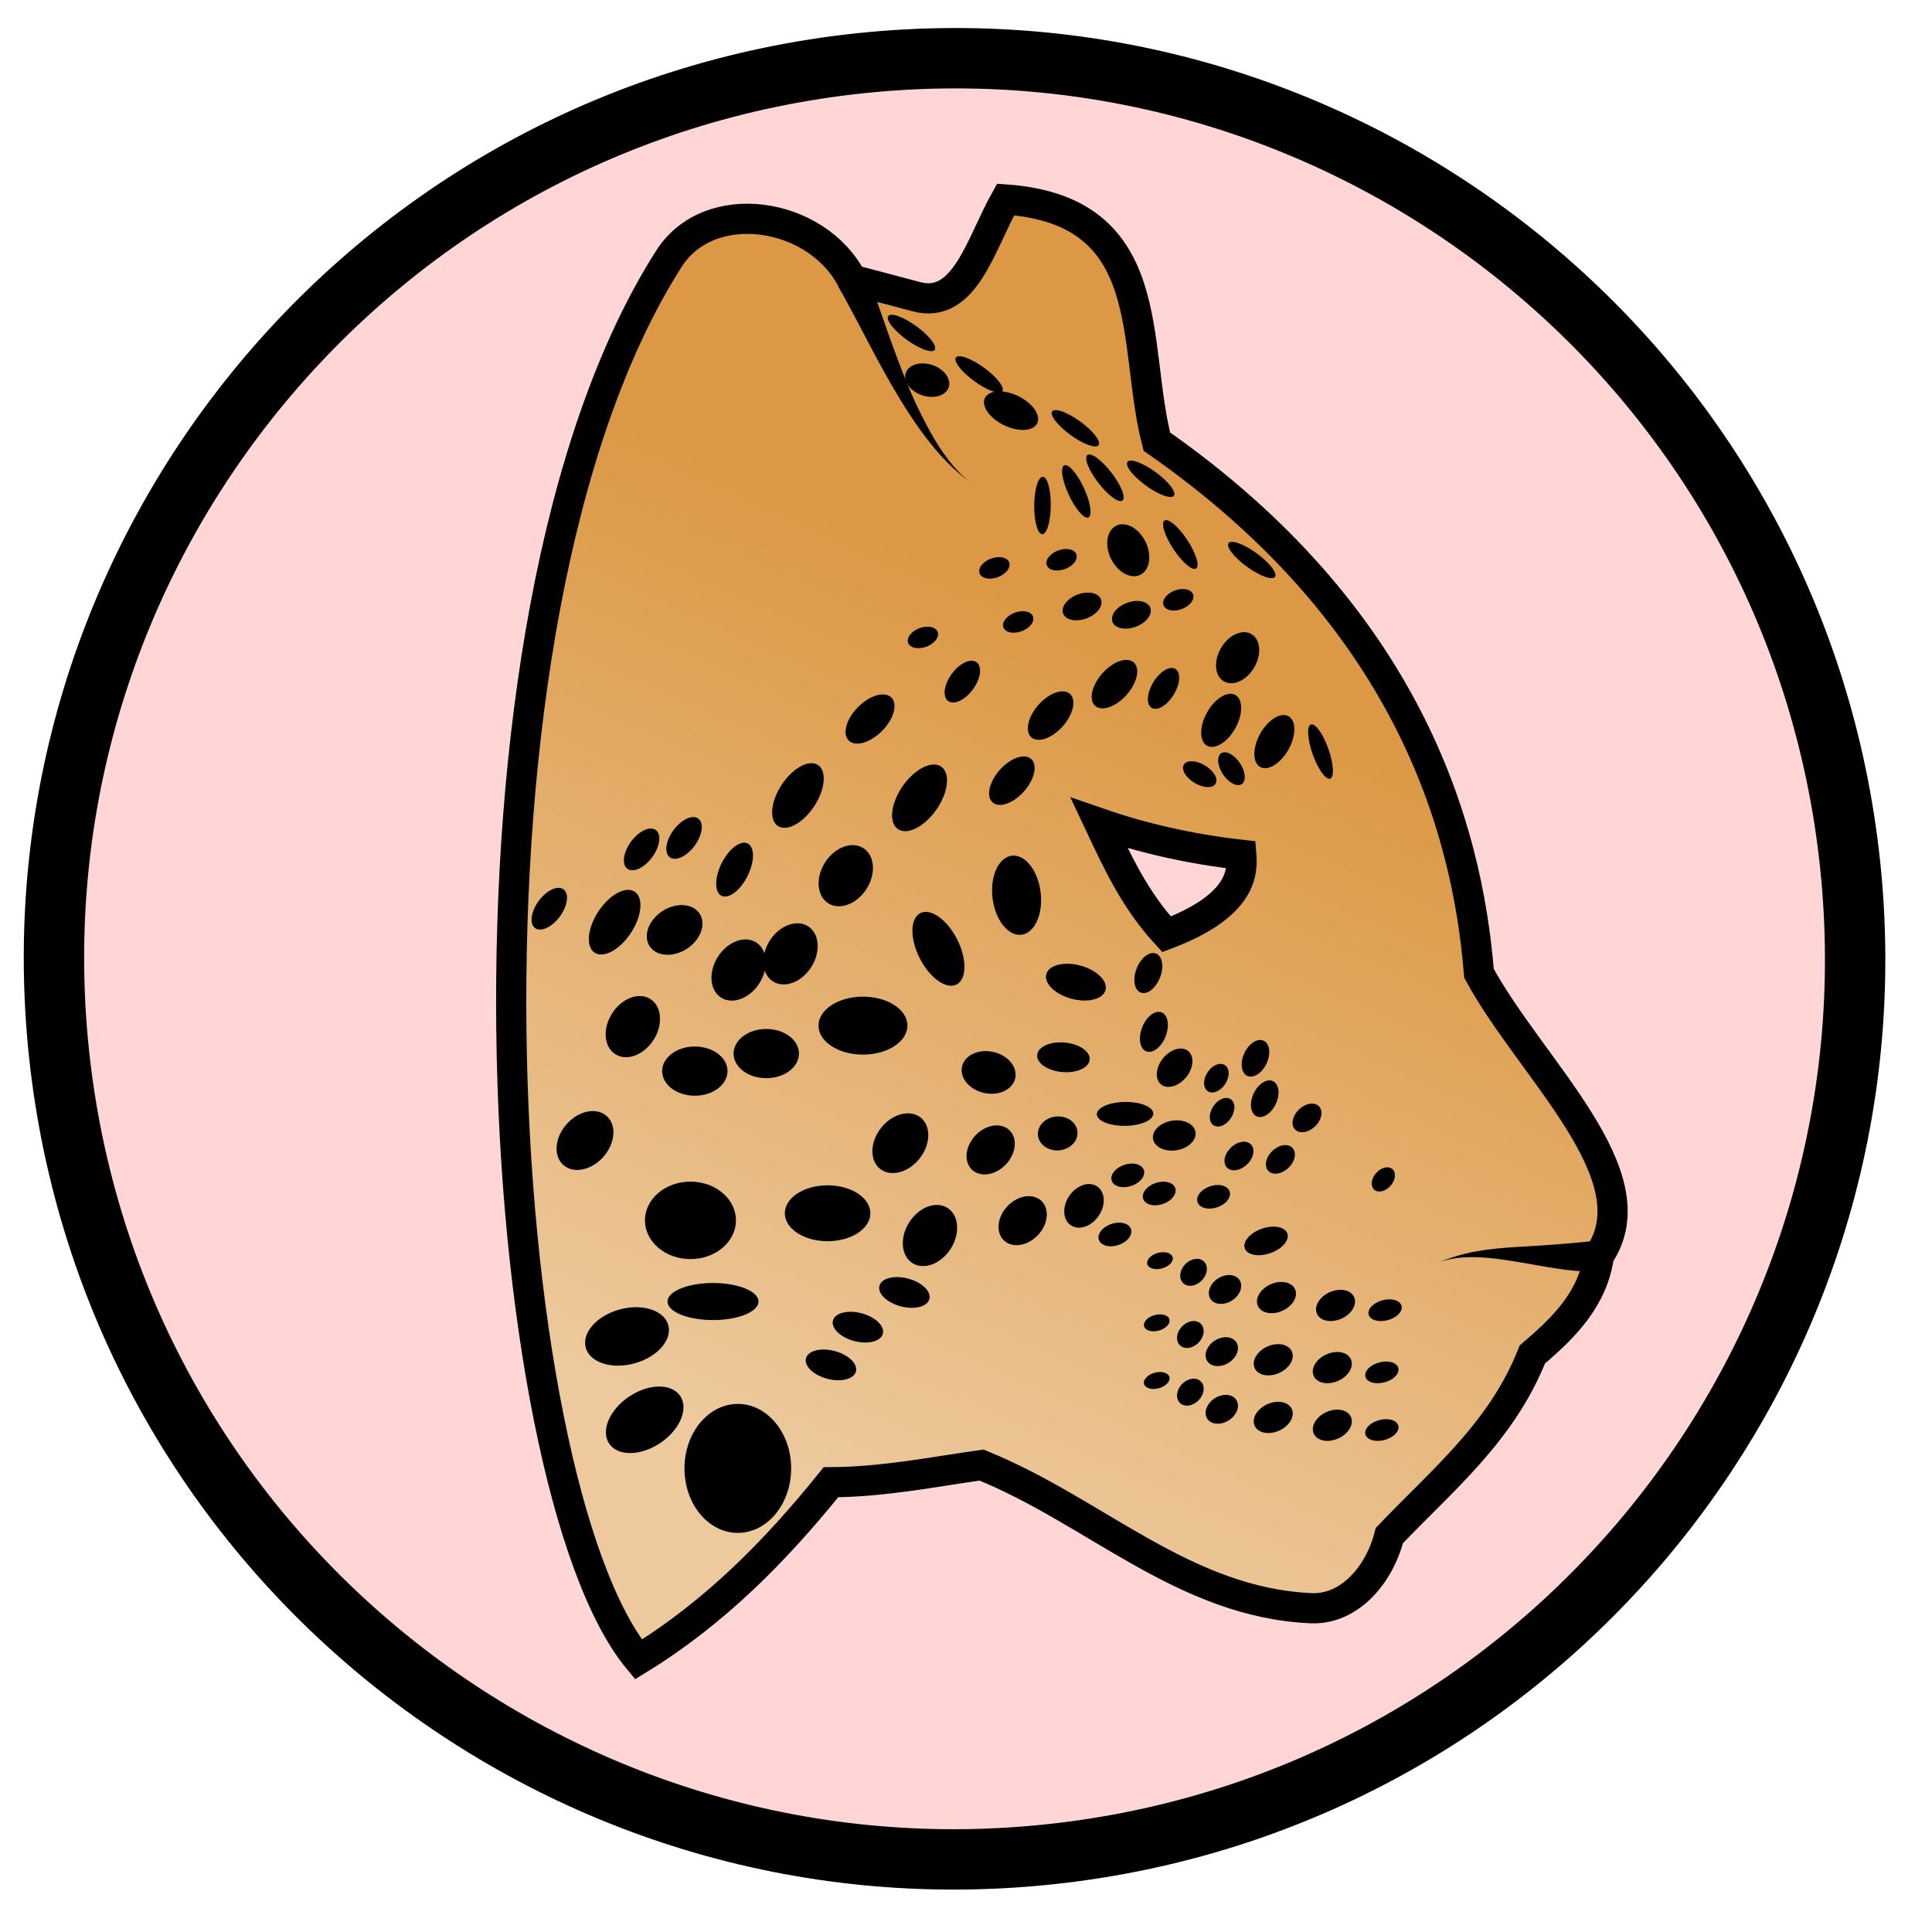
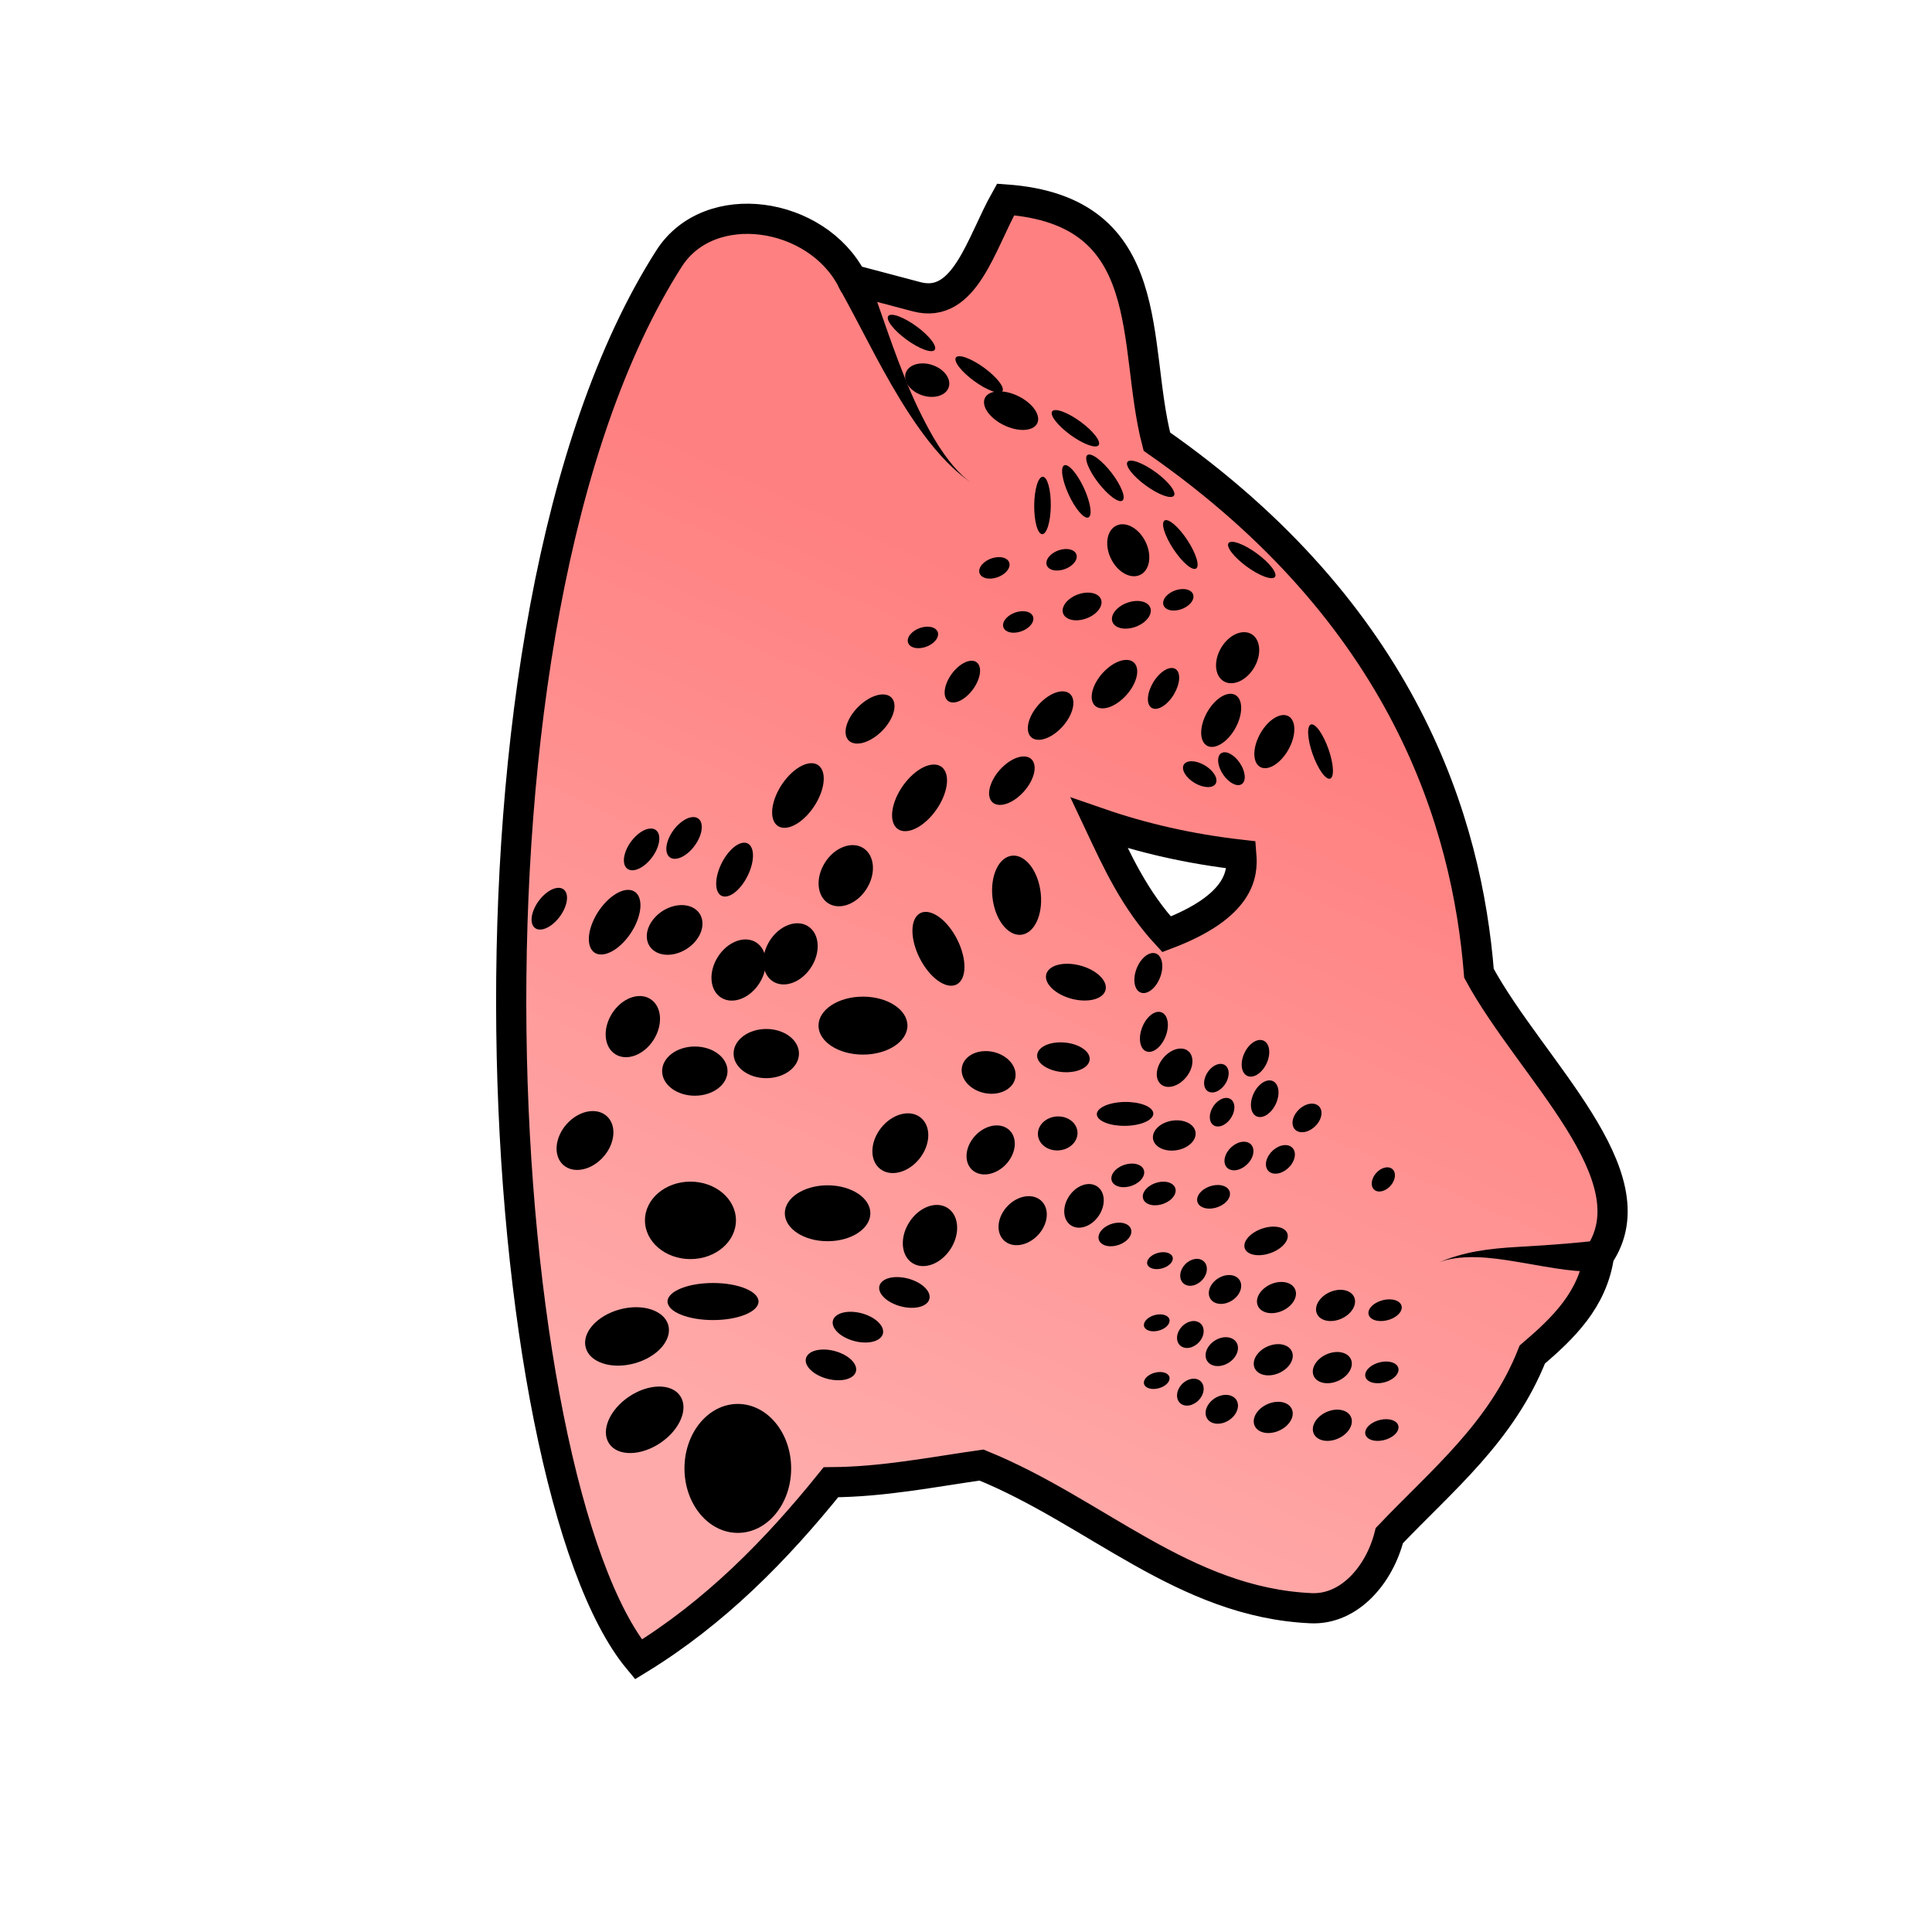
- <svg xmlns="http://www.w3.org/2000/svg" xmlns:xlink="http://www.w3.org/1999/xlink" viewBox="0 0 64 64">
+ <svg xmlns="http://www.w3.org/2000/svg" version="1.1" viewBox="0 0 64 64">
  <defs>
-     <linearGradient id="leopardGrad">
-       <stop offset="0" stop-color="#edc99d" />
-       <stop offset="1" stop-color="#dc9844" />
+     <linearGradient id="linearGradient2152" x1="119.96" x2="132.05" y1="49.605" y2="22.75" gradientTransform="translate(-92.429 -.505)" gradientUnits="userSpaceOnUse">
+       <stop stop-color="#faa" offset="0" />
+       <stop stop-color="#ff8080" offset="1" />
    </linearGradient>
-     <linearGradient id="linearGradient2152" x1="119.955" x2="132.054" y1="49.605" y2="22.75" gradientTransform="translate(-92.429 -.505)" gradientUnits="userSpaceOnUse" xlink:href="#leopardGrad" />
  </defs>
-   <ellipse cx="28.125" cy="34.895" fill="#ffd5d5" fill-rule="evenodd" stroke="#000" stroke-width="2" color="#000" style="isolation:auto;mix-blend-mode:normal;solid-color:#000;solid-opacity:1" overflow="visible" rx="29.831" ry="29.831" transform="rotate(-6.004)" />
-   <path fill="url(#linearGradient2152)" fill-rule="evenodd" stroke="#000" d="M33.311 6.608c-.822 1.462-1.346 3.643-2.943 3.223l-2.147-.568c-1.168-2.258-4.718-2.798-6.06-.696-7.736 12.12-5.85 40.581-1.012 46.404 2.532-1.55 4.556-3.609 6.377-5.87 1.752-.012 3.347-.337 4.988-.569 3.788 1.536 6.696 4.553 10.918 4.742 1.27.057 2.267-1.111 2.592-2.406 1.743-1.832 3.72-3.427 4.736-5.998 1.033-.883 1.997-1.815 2.21-3.283 1.794-2.642-2.255-6.17-3.977-9.344-.394-4.941-2.435-11.872-10.67-17.613-.844-3.225.124-7.659-5.012-8.022zm3.1 20.658c1.427.493 2.984.856 4.709 1.051.05.617-.012 1.698-2.477 2.633-1.059-1.149-1.636-2.419-2.232-3.684z" />
+   <path d="M33.311 6.608c-.822 1.462-1.346 3.643-2.943 3.223l-2.147-.568c-1.168-2.258-4.718-2.798-6.06-.696-7.736 12.12-5.85 40.581-1.012 46.404 2.532-1.55 4.556-3.609 6.377-5.87 1.752-.012 3.347-.337 4.988-.569 3.788 1.536 6.696 4.553 10.918 4.742 1.27.057 2.267-1.111 2.592-2.406 1.743-1.832 3.72-3.427 4.736-5.998 1.033-.883 1.997-1.815 2.21-3.283 1.794-2.642-2.255-6.17-3.977-9.344-.394-4.941-2.435-11.872-10.67-17.613-.844-3.225.124-7.659-5.012-8.022zm3.1 20.658c1.427.493 2.984.856 4.709 1.051.05.617-.012 1.698-2.477 2.633-1.059-1.149-1.636-2.419-2.232-3.684z" fill="url(#linearGradient2152)" fill-rule="evenodd" stroke="#000" />
  <path d="M52.97 41.587l-.07-.495c-.446.064-1.476.15-2.597.212-.499.028-.948.068-1.381.146a5.93 5.93 0 0 0-1.262.37c.292-.116.713-.191 1.276-.173.422.013.861.075 1.34.156 1.253.214 2.037.383 2.764.28l-.07-.496zM28.221 9.262l-.441.236c.114.213.362.658.732 1.366.272.52.633 1.214 1.015 1.877.4.691.807 1.323 1.233 1.867.58.74 1.04 1.12 1.394 1.372-.346-.247-.77-.703-1.23-1.483a14.968 14.968 0 0 1-.947-1.976c-.286-.706-.531-1.41-.729-1.976-.275-.79-.434-1.234-.586-1.518l-.44.235z" />
-   <ellipse cx="22.872" cy="40.426" paint-order="stroke fill markers" rx="1.507" ry="1.283" />
-   <ellipse cx="27.415" cy="40.191" paint-order="stroke fill markers" rx="1.417" ry=".926" />
-   <ellipse cx="23.62" cy="43.115" paint-order="stroke fill markers" rx="1.507" ry=".614" />
-   <ellipse cx="23.017" cy="35.482" paint-order="stroke fill markers" rx="1.083" ry=".815" />
-   <ellipse cx="25.384" cy="34.901" paint-order="stroke fill markers" rx="1.083" ry=".815" />
-   <ellipse cx="28.587" cy="33.975" paint-order="stroke fill markers" rx="1.473" ry=".96" />
-   <ellipse cx="-11.408" cy="46.835" paint-order="stroke fill markers" rx="1.083" ry=".815" transform="rotate(-51.912)" />
-   <ellipse cx="-15.55" cy="39.511" paint-order="stroke fill markers" rx="1.083" ry=".815" transform="rotate(-48.637)" />
-   <ellipse cx="-17.456" cy="35.935" paint-order="stroke fill markers" rx="1.083" ry=".815" transform="rotate(-57.56)" />
-   <ellipse cx="-17.838" cy="37.519" paint-order="stroke fill markers" rx=".952" ry=".789" transform="matrix(.6254 -.7803 .89299 .45008 0 0)" />
-   <ellipse cx="7.128" cy="38.872" paint-order="stroke fill markers" rx="1.16" ry=".729" transform="matrix(.69355 -.72041 .39662 .91798 0 0)" />
-   <ellipse cx="-9.453" cy="39.206" paint-order="stroke fill markers" rx="1.083" ry=".815" transform="rotate(-57.56)" />
-   <ellipse cx="-12.62" cy="39.05" paint-order="stroke fill markers" rx="1.083" ry=".815" transform="rotate(-57.56)" />
-   <ellipse cx="-13.994" cy="37.887" paint-order="stroke fill markers" rx="1.083" ry=".815" transform="rotate(-57.56)" />
-   <ellipse cx="-18.016" cy="47.954" paint-order="stroke fill markers" rx="1.083" ry=".815" transform="rotate(-57.56)" />
-   <ellipse cx="-18.302" cy="51.203" paint-order="stroke fill markers" rx=".896" ry=".704" transform="matrix(.57586 -.81755 .86746 .4975 0 0)" />
-   <ellipse cx="-14.896" cy="51.863" paint-order="stroke fill markers" rx=".777" ry=".589" transform="matrix(.54368 -.8393 .84853 .52915 0 0)" />
-   <ellipse cx="-16.79" cy="48.977" paint-order="stroke fill markers" rx=".896" ry=".704" transform="matrix(.57586 -.81755 .86746 .4975 0 0)" />
-   <ellipse cx="32.189" cy="33.172" paint-order="stroke fill markers" rx=".896" ry=".704" transform="matrix(.9973 .07333 .01952 .9998 0 0)" />
-   <ellipse cx="34.372" cy="33.224" paint-order="stroke fill markers" rx=".872" ry=".493" transform="matrix(.9986 .05273 .02719 .99963 0 0)" />
-   <ellipse cx="16.85" cy="43.765" paint-order="stroke fill markers" rx=".918" ry=".435" transform="matrix(.99452 -.10453 .46868 .88337 0 0)" />
-   <ellipse cx="24.422" cy="44.073" paint-order="stroke fill markers" rx=".655" ry=".565" transform="matrix(.97802 -.2085 .25305 .96745 0 0)" />
-   <ellipse cx="40.85" cy="-26.651" paint-order="stroke fill markers" rx="1.307" ry=".821" transform="matrix(.22144 .97517 -.92417 .38198 0 0)" />
-   <ellipse cx="44.065" cy="-11.653" paint-order="stroke fill markers" rx="1.322" ry=".701" transform="matrix(.49265 .87023 -.80481 .59353 0 0)" />
-   <ellipse cx="14.975" cy="40.459" paint-order="stroke fill markers" rx="1.16" ry=".729" transform="matrix(.69355 -.72041 .39662 .91798 0 0)" />
-   <ellipse cx="14.86" cy="42.941" paint-order="stroke fill markers" rx=".902" ry=".595" transform="matrix(.63573 -.77191 .34669 .93798 0 0)" />
-   <ellipse cx="9.555" cy="37.896" paint-order="stroke fill markers" rx=".772" ry=".476" transform="matrix(.71544 -.69867 .41757 .90864 0 0)" />
-   <ellipse cx="8.03" cy="37.141" paint-order="stroke fill markers" rx=".772" ry=".476" transform="matrix(.71544 -.69867 .41757 .90864 0 0)" />
-   <ellipse cx="4.209" cy="36.365" paint-order="stroke fill markers" rx=".772" ry=".476" transform="matrix(.71544 -.69867 .41757 .90864 0 0)" />
-   <ellipse cx="14.368" cy="37.5" paint-order="stroke fill markers" rx=".993" ry=".578" transform="matrix(.76826 -.64013 .4742 .88041 0 0)" />
-   <ellipse cx="20.745" cy="40.801" paint-order="stroke fill markers" rx=".772" ry=".476" transform="matrix(.71544 -.69867 .41757 .90864 0 0)" />
-   <ellipse cx="18.271" cy="43.13" paint-order="stroke fill markers" rx="1.215" ry=".756" transform="matrix(.70514 -.70907 .40755 .91318 0 0)" />
-   <ellipse cx="18.752" cy="42.933" paint-order="stroke fill markers" rx=".947" ry=".563" transform="matrix(.74976 -.66172 .45326 .89138 0 0)" />
-   <ellipse cx="48.433" cy="18.373" paint-order="stroke fill markers" rx="1.006" ry=".586" transform="matrix(.93676 .34996 -.52956 .84827 0 0)" />
-   <ellipse cx="49.223" cy="30.399" paint-order="stroke fill markers" rx=".847" ry=".491" transform="matrix(.93778 .34724 -.53294 .84615 0 0)" />
-   <ellipse cx="48.517" cy="32.047" paint-order="stroke fill markers" rx=".847" ry=".491" transform="matrix(.93778 .34724 -.53294 .84615 0 0)" />
-   <ellipse cx="48.426" cy="33.562" paint-order="stroke fill markers" rx=".847" ry=".491" transform="matrix(.93778 .34724 -.53294 .84615 0 0)" />
-   <ellipse cx="20.943" cy="42.14" paint-order="stroke fill markers" rx=".947" ry=".563" transform="matrix(.74976 -.66172 .45326 .89138 0 0)" />
-   <ellipse cx="23.378" cy="42.779" paint-order="stroke fill markers" rx=".947" ry=".563" transform="matrix(.74976 -.66172 .45326 .89138 0 0)" />
-   <ellipse cx="29.622" cy="48.246" paint-order="stroke fill markers" rx=".719" ry=".458" transform="matrix(.6781 -.73497 .38256 .92393 0 0)" />
-   <ellipse cx="16.62" cy="48.279" paint-order="stroke fill markers" rx=".947" ry=".563" transform="matrix(.58913 -.80804 .6351 .77243 0 0)" />
-   <ellipse cx="36.524" cy="-24.479" paint-order="stroke fill markers" rx=".608" ry=".348" transform="matrix(.47247 .88135 -.9615 .27478 0 0)" />
-   <ellipse cx="46.549" cy="-3.083" paint-order="stroke fill markers" rx=".608" ry=".348" transform="matrix(.804 .59462 -.75163 .65959 0 0)" />
-   <ellipse cx="3.121" cy="-46.493" paint-order="stroke fill markers" rx=".905" ry=".639" transform="matrix(-.45803 .88894 -.91256 -.40894 0 0)" />
-   <ellipse cx="-35.399" cy="23.832" paint-order="stroke fill markers" rx=".905" ry=".639" transform="matrix(-.48623 -.87383 .84605 -.5331 0 0)" />
-   <ellipse cx="10.956" cy="-46.196" paint-order="stroke fill markers" rx=".574" ry=".544" transform="matrix(-.64998 .75995 -.96544 -.26063 0 0)" />
-   <ellipse cx="11.132" cy="-44.623" paint-order="stroke fill markers" rx=".574" ry=".544" transform="matrix(-.64998 .75995 -.96544 -.26063 0 0)" />
-   <ellipse cx="12.352" cy="-43.261" paint-order="stroke fill markers" rx=".447" ry=".424" transform="matrix(-.65152 .75863 -.9657 -.25964 0 0)" />
-   <ellipse cx="9.733" cy="-42.981" paint-order="stroke fill markers" rx=".447" ry=".424" transform="matrix(-.65152 .75863 -.9657 -.25964 0 0)" />
-   <ellipse cx="10.661" cy="-41.303" paint-order="stroke fill markers" rx=".447" ry=".424" transform="matrix(-.65152 .75863 -.9657 -.25964 0 0)" />
-   <ellipse cx="13.81" cy="-40.976" paint-order="stroke fill markers" rx=".447" ry=".424" transform="matrix(-.65152 .75863 -.9657 -.25964 0 0)" />
-   <ellipse cx="10.039" cy="-47.192" paint-order="stroke fill markers" rx=".447" ry=".424" transform="matrix(-.65152 .75863 -.9657 -.25964 0 0)" />
-   <ellipse cx="4.285" cy="52.819" paint-order="stroke fill markers" rx=".682" ry=".536" transform="matrix(.8969 -.44222 .6637 .748 0 0)" />
-   <ellipse cx="31.705" cy="-51.166" paint-order="stroke fill markers" rx=".682" ry=".536" transform="matrix(-.37548 .92683 -.99314 -.11696 0 0)" />
-   <ellipse cx="28.109" cy="-46.964" paint-order="stroke fill markers" rx=".69" ry=".422" transform="matrix(-.2907 .95682 -.9879 -.15514 0 0)" />
-   <ellipse cx="26.195" cy="-46.214" paint-order="stroke fill markers" rx=".69" ry=".422" transform="matrix(-.2907 .95682 -.9879 -.15514 0 0)" />
-   <ellipse cx="31.163" cy="-51.631" paint-order="stroke fill markers" rx=".503" ry=".37" transform="matrix(-.35048 .93657 -.99197 -.12647 0 0)" />
-   <ellipse cx="32.287" cy="-52.219" paint-order="stroke fill markers" rx=".503" ry=".37" transform="matrix(-.35048 .93657 -.99197 -.12647 0 0)" />
-   <ellipse cx="30.431" cy="-51.914" paint-order="stroke fill markers" rx=".636" ry=".416" transform="matrix(-.31142 .95027 -.98957 -.14406 0 0)" />
-   <ellipse cx="29.131" cy="-51.195" paint-order="stroke fill markers" rx=".636" ry=".416" transform="matrix(-.31142 .95027 -.98957 -.14406 0 0)" />
-   <ellipse cx="-24.05" cy="59.753" paint-order="stroke fill markers" rx=".498" ry=".449" transform="matrix(.70522 -.709 .9265 .37629 0 0)" />
-   <ellipse cx="-23.426" cy="61.221" paint-order="stroke fill markers" rx=".498" ry=".449" transform="matrix(.70522 -.709 .9265 .37629 0 0)" />
-   <ellipse cx="-23.872" cy="58.494" paint-order="stroke fill markers" rx=".498" ry=".449" transform="matrix(.70522 -.709 .9265 .37629 0 0)" />
-   <ellipse cx="-26.012" cy="59.663" paint-order="stroke fill markers" rx=".498" ry=".449" transform="matrix(.70522 -.709 .9265 .37629 0 0)" />
-   <ellipse cx="-28.841" cy="63.631" paint-order="stroke fill markers" rx=".374" ry=".347" transform="matrix(.73518 -.67787 .9371 .34905 0 0)" />
-   <ellipse cx="-17.066" cy="56.882" paint-order="stroke fill markers" rx=".493" ry=".388" transform="matrix(.5774 -.81646 .86832 .496 0 0)" />
-   <ellipse cx="-20.345" cy="59.689" paint-order="stroke fill markers" rx=".553" ry=".459" transform="matrix(.62575 -.78003 .89315 .44976 0 0)" />
-   <ellipse cx="-22.804" cy="63.08" paint-order="stroke fill markers" rx=".626" ry=".542" transform="matrix(.66639 -.7456 .91124 .41187 0 0)" />
-   <ellipse cx="-22.208" cy="64.792" paint-order="stroke fill markers" rx=".626" ry=".542" transform="matrix(.66639 -.7456 .91124 .41187 0 0)" />
-   <ellipse cx="-28.045" cy="70.983" paint-order="stroke fill markers" rx=".482" ry=".449" transform="matrix(.73923 -.67345 .93846 .34537 0 0)" />
-   <ellipse cx="-31.047" cy="65.248" paint-order="stroke fill markers" rx=".374" ry=".347" transform="matrix(.73518 -.67787 .9371 .34905 0 0)" />
-   <ellipse cx="-18.916" cy="57.99" paint-order="stroke fill markers" rx=".493" ry=".388" transform="matrix(.5774 -.81646 .86832 .496 0 0)" />
-   <ellipse cx="-22.275" cy="60.921" paint-order="stroke fill markers" rx=".553" ry=".459" transform="matrix(.62575 -.78003 .89315 .44976 0 0)" />
-   <ellipse cx="-24.818" cy="64.436" paint-order="stroke fill markers" rx=".626" ry=".542" transform="matrix(.66639 -.7456 .91124 .41187 0 0)" />
-   <ellipse cx="-24.222" cy="66.147" paint-order="stroke fill markers" rx=".626" ry=".542" transform="matrix(.66639 -.7456 .91124 .41187 0 0)" />
-   <ellipse cx="-30.265" cy="72.618" paint-order="stroke fill markers" rx=".482" ry=".449" transform="matrix(.73923 -.67345 .93846 .34537 0 0)" />
-   <ellipse cx="-33.054" cy="66.822" paint-order="stroke fill markers" rx=".374" ry=".347" transform="matrix(.73518 -.67787 .9371 .34905 0 0)" />
-   <ellipse cx="-20.582" cy="59.098" paint-order="stroke fill markers" rx=".493" ry=".388" transform="matrix(.5774 -.81646 .86832 .496 0 0)" />
-   <ellipse cx="-24.019" cy="62.143" paint-order="stroke fill markers" rx=".553" ry=".459" transform="matrix(.62575 -.78003 .89315 .44976 0 0)" />
-   <ellipse cx="-26.643" cy="65.77" paint-order="stroke fill markers" rx=".626" ry=".542" transform="matrix(.66639 -.7456 .91124 .41187 0 0)" />
-   <ellipse cx="-26.046" cy="67.482" paint-order="stroke fill markers" rx=".626" ry=".542" transform="matrix(.66639 -.7456 .91124 .41187 0 0)" />
-   <ellipse cx="-32.285" cy="74.209" paint-order="stroke fill markers" rx=".482" ry=".449" transform="matrix(.73923 -.67345 .93846 .34537 0 0)" />
-   <ellipse cx="17.563" cy="50.177" paint-order="stroke fill markers" rx=".947" ry=".563" transform="matrix(.58913 -.80804 .6351 .77243 0 0)" />
-   <ellipse cx="33.798" cy="-6.911" paint-order="stroke fill markers" rx=".947" ry=".563" transform="matrix(.84084 .54128 -.7343 .67882 0 0)" />
-   <ellipse cx="33.214" cy=".318" paint-order="stroke fill markers" rx=".749" ry=".531" transform="matrix(.92884 .37048 -.42588 .90478 0 0)" />
-   <ellipse cx="-56.481" cy="32.464" paint-order="stroke fill markers" rx=".889" ry=".436" transform="matrix(-.52256 -.8526 .18914 -.98195 0 0)" />
-   <ellipse cx="-53.491" cy="22.499" paint-order="stroke fill markers" rx=".889" ry=".436" transform="matrix(-.6978 -.7163 -.03217 -.99948 0 0)" />
-   <ellipse cx="-55.963" cy="48.294" paint-order="stroke fill markers" rx=".889" ry=".436" transform="matrix(-.1058 -.99439 .59248 -.80559 0 0)" />
-   <ellipse cx="-43.634" cy="7.633" paint-order="stroke fill markers" rx=".889" ry=".436" transform="matrix(-.87096 -.49135 -.31173 -.95017 0 0)" />
-   <ellipse cx="-37.443" cy="7.754" paint-order="stroke fill markers" rx=".889" ry=".436" transform="matrix(-.87096 -.49135 -.31173 -.95017 0 0)" />
-   <ellipse cx="-39.966" cy="7.614" paint-order="stroke fill markers" rx=".889" ry=".436" transform="matrix(-.87096 -.49135 -.31173 -.95017 0 0)" />
-   <ellipse cx="-46.374" cy="7.288" paint-order="stroke fill markers" rx=".889" ry=".436" transform="matrix(-.87096 -.49135 -.31173 -.95017 0 0)" />
-   <ellipse cx="-49.848" cy="6.254" paint-order="stroke fill markers" rx=".889" ry=".436" transform="matrix(-.87096 -.49135 -.31173 -.95017 0 0)" />
-   <ellipse cx="-59.051" cy="27.222" paint-order="stroke fill markers" rx=".889" ry=".436" transform="matrix(-.64278 -.76605 .042 -.99912 0 0)" />
-   <ellipse cx="-72.599" cy="41.93" paint-order="stroke fill markers" rx=".889" ry=".436" transform="matrix(-.4411 -.89746 .27954 -.96013 0 0)" />
-   <ellipse cx="35.275" cy="-56.977" paint-order="stroke fill markers" rx=".515" ry=".435" transform="matrix(-.40345 .915 -.9942 -.10758 0 0)" />
-   <ellipse cx="33.743" cy="-57.242" paint-order="stroke fill markers" rx=".515" ry=".435" transform="matrix(-.40345 .915 -.9942 -.10758 0 0)" />
-   <ellipse cx="35.313" cy="-55.612" paint-order="stroke fill markers" rx=".515" ry=".435" transform="matrix(-.40345 .915 -.9942 -.10758 0 0)" />
-   <ellipse cx="34.998" cy="-59.699" paint-order="stroke fill markers" rx=".432" ry=".349" transform="matrix(-.38541 .92275 -.99354 -.11349 0 0)" />
-   <ellipse cx="43.583" cy="-66.159" paint-order="stroke fill markers" rx=".565" ry=".65" transform="matrix(-.55176 .834 -.99741 -.07193 0 0)" />
-   <ellipse cx="24.441" cy="48.643" paint-order="stroke fill markers" rx="1.767" ry="2.136" />
-   <ellipse cx="-8.439" cy="50.96" paint-order="stroke fill markers" rx="1.417" ry=".926" transform="rotate(-33.824)" />
-   <ellipse cx="8.42" cy="48.171" paint-order="stroke fill markers" rx="1.417" ry=".926" transform="rotate(-15.22)" />
+   <ellipse cx="22.872" cy="40.426" rx="1.507" ry="1.283" paint-order="stroke fill markers" />
+   <ellipse cx="27.415" cy="40.191" rx="1.417" ry=".926" paint-order="stroke fill markers" />
+   <ellipse cx="23.62" cy="43.115" rx="1.507" ry=".614" paint-order="stroke fill markers" />
+   <ellipse cx="23.017" cy="35.482" rx="1.083" ry=".815" paint-order="stroke fill markers" />
+   <ellipse cx="25.384" cy="34.901" rx="1.083" ry=".815" paint-order="stroke fill markers" />
+   <ellipse cx="28.587" cy="33.975" rx="1.473" ry=".96" paint-order="stroke fill markers" />
+   <ellipse transform="rotate(-51.912)" cx="-11.408" cy="46.835" rx="1.083" ry=".815" paint-order="stroke fill markers" />
+   <ellipse transform="rotate(-48.637)" cx="-15.55" cy="39.511" rx="1.083" ry=".815" paint-order="stroke fill markers" />
+   <ellipse transform="rotate(-57.56)" cx="-17.456" cy="35.935" rx="1.083" ry=".815" paint-order="stroke fill markers" />
+   <ellipse transform="matrix(.6254 -.7803 .89299 .45008 0 0)" cx="-17.838" cy="37.519" rx=".952" ry=".789" paint-order="stroke fill markers" />
+   <ellipse transform="matrix(.69355 -.72041 .39662 .91798 0 0)" cx="7.128" cy="38.872" rx="1.16" ry=".729" paint-order="stroke fill markers" />
+   <ellipse transform="rotate(-57.56)" cx="-9.453" cy="39.206" rx="1.083" ry=".815" paint-order="stroke fill markers" />
+   <ellipse transform="rotate(-57.56)" cx="-12.62" cy="39.05" rx="1.083" ry=".815" paint-order="stroke fill markers" />
+   <ellipse transform="rotate(-57.56)" cx="-13.994" cy="37.887" rx="1.083" ry=".815" paint-order="stroke fill markers" />
+   <ellipse transform="rotate(-57.56)" cx="-18.016" cy="47.954" rx="1.083" ry=".815" paint-order="stroke fill markers" />
+   <ellipse transform="matrix(.57586 -.81755 .86746 .4975 0 0)" cx="-18.302" cy="51.203" rx=".896" ry=".704" paint-order="stroke fill markers" />
+   <ellipse transform="matrix(.54368 -.8393 .84853 .52915 0 0)" cx="-14.896" cy="51.863" rx=".777" ry=".589" paint-order="stroke fill markers" />
+   <ellipse transform="matrix(.57586 -.81755 .86746 .4975 0 0)" cx="-16.79" cy="48.977" rx=".896" ry=".704" paint-order="stroke fill markers" />
+   <ellipse transform="matrix(.9973 .07333 .01952 .9998 0 0)" cx="32.189" cy="33.172" rx=".896" ry=".704" paint-order="stroke fill markers" />
+   <ellipse transform="matrix(.9986 .05273 .02719 .99963 0 0)" cx="34.372" cy="33.224" rx=".872" ry=".493" paint-order="stroke fill markers" />
+   <ellipse transform="matrix(.99452 -.10453 .46868 .88337 0 0)" cx="16.85" cy="43.765" rx=".918" ry=".435" paint-order="stroke fill markers" />
+   <ellipse transform="matrix(.97802 -.2085 .25305 .96745 0 0)" cx="24.422" cy="44.073" rx=".655" ry=".565" paint-order="stroke fill markers" />
+   <ellipse transform="matrix(.22144 .97517 -.92417 .38198 0 0)" cx="40.85" cy="-26.651" rx="1.307" ry=".821" paint-order="stroke fill markers" />
+   <ellipse transform="matrix(.49265 .87023 -.80481 .59353 0 0)" cx="44.065" cy="-11.653" rx="1.322" ry=".701" paint-order="stroke fill markers" />
+   <ellipse transform="matrix(.69355 -.72041 .39662 .91798 0 0)" cx="14.975" cy="40.459" rx="1.16" ry=".729" paint-order="stroke fill markers" />
+   <ellipse transform="matrix(.63573 -.77191 .34669 .93798 0 0)" cx="14.86" cy="42.941" rx=".902" ry=".595" paint-order="stroke fill markers" />
+   <ellipse transform="matrix(.71544 -.69867 .41757 .90864 0 0)" cx="9.555" cy="37.896" rx=".772" ry=".476" paint-order="stroke fill markers" />
+   <ellipse transform="matrix(.71544 -.69867 .41757 .90864 0 0)" cx="8.03" cy="37.141" rx=".772" ry=".476" paint-order="stroke fill markers" />
+   <ellipse transform="matrix(.71544 -.69867 .41757 .90864 0 0)" cx="4.209" cy="36.365" rx=".772" ry=".476" paint-order="stroke fill markers" />
+   <ellipse transform="matrix(.76826 -.64013 .4742 .88041 0 0)" cx="14.368" cy="37.5" rx=".993" ry=".578" paint-order="stroke fill markers" />
+   <ellipse transform="matrix(.71544 -.69867 .41757 .90864 0 0)" cx="20.745" cy="40.801" rx=".772" ry=".476" paint-order="stroke fill markers" />
+   <ellipse transform="matrix(.70514 -.70907 .40755 .91318 0 0)" cx="18.271" cy="43.13" rx="1.215" ry=".756" paint-order="stroke fill markers" />
+   <ellipse transform="matrix(.74976 -.66172 .45326 .89138 0 0)" cx="18.752" cy="42.933" rx=".947" ry=".563" paint-order="stroke fill markers" />
+   <ellipse transform="matrix(.93676 .34996 -.52956 .84827 0 0)" cx="48.433" cy="18.373" rx="1.006" ry=".586" paint-order="stroke fill markers" />
+   <ellipse transform="matrix(.93778 .34724 -.53294 .84615 0 0)" cx="49.223" cy="30.399" rx=".847" ry=".491" paint-order="stroke fill markers" />
+   <ellipse transform="matrix(.93778 .34724 -.53294 .84615 0 0)" cx="48.517" cy="32.047" rx=".847" ry=".491" paint-order="stroke fill markers" />
+   <ellipse transform="matrix(.93778 .34724 -.53294 .84615 0 0)" cx="48.426" cy="33.562" rx=".847" ry=".491" paint-order="stroke fill markers" />
+   <ellipse transform="matrix(.74976 -.66172 .45326 .89138 0 0)" cx="20.943" cy="42.14" rx=".947" ry=".563" paint-order="stroke fill markers" />
+   <ellipse transform="matrix(.74976 -.66172 .45326 .89138 0 0)" cx="23.378" cy="42.779" rx=".947" ry=".563" paint-order="stroke fill markers" />
+   <ellipse transform="matrix(.6781 -.73497 .38256 .92393 0 0)" cx="29.622" cy="48.246" rx=".719" ry=".458" paint-order="stroke fill markers" />
+   <ellipse transform="matrix(.58913 -.80804 .6351 .77243 0 0)" cx="16.62" cy="48.279" rx=".947" ry=".563" paint-order="stroke fill markers" />
+   <ellipse transform="matrix(.47247 .88135 -.9615 .27478 0 0)" cx="36.524" cy="-24.479" rx=".608" ry=".348" paint-order="stroke fill markers" />
+   <ellipse transform="matrix(.804 .59462 -.75163 .65959 0 0)" cx="46.549" cy="-3.083" rx=".608" ry=".348" paint-order="stroke fill markers" />
+   <ellipse transform="matrix(-.45803 .88894 -.91256 -.40894 0 0)" cx="3.121" cy="-46.493" rx=".905" ry=".639" paint-order="stroke fill markers" />
+   <ellipse transform="matrix(-.48623 -.87383 .84605 -.5331 0 0)" cx="-35.399" cy="23.832" rx=".905" ry=".639" paint-order="stroke fill markers" />
+   <ellipse transform="matrix(-.64998 .75995 -.96544 -.26063 0 0)" cx="10.956" cy="-46.196" rx=".574" ry=".544" paint-order="stroke fill markers" />
+   <ellipse transform="matrix(-.64998 .75995 -.96544 -.26063 0 0)" cx="11.132" cy="-44.623" rx=".574" ry=".544" paint-order="stroke fill markers" />
+   <ellipse transform="matrix(-.65152 .75863 -.9657 -.25964 0 0)" cx="12.352" cy="-43.261" rx=".447" ry=".424" paint-order="stroke fill markers" />
+   <ellipse transform="matrix(-.65152 .75863 -.9657 -.25964 0 0)" cx="9.733" cy="-42.981" rx=".447" ry=".424" paint-order="stroke fill markers" />
+   <ellipse transform="matrix(-.65152 .75863 -.9657 -.25964 0 0)" cx="10.661" cy="-41.303" rx=".447" ry=".424" paint-order="stroke fill markers" />
+   <ellipse transform="matrix(-.65152 .75863 -.9657 -.25964 0 0)" cx="13.81" cy="-40.976" rx=".447" ry=".424" paint-order="stroke fill markers" />
+   <ellipse transform="matrix(-.65152 .75863 -.9657 -.25964 0 0)" cx="10.039" cy="-47.192" rx=".447" ry=".424" paint-order="stroke fill markers" />
+   <ellipse transform="matrix(.8969 -.44222 .6637 .748 0 0)" cx="4.285" cy="52.819" rx=".682" ry=".536" paint-order="stroke fill markers" />
+   <ellipse transform="matrix(-.37548 .92683 -.99314 -.11696 0 0)" cx="31.705" cy="-51.166" rx=".682" ry=".536" paint-order="stroke fill markers" />
+   <ellipse transform="matrix(-.2907 .95682 -.9879 -.15514 0 0)" cx="28.109" cy="-46.964" rx=".69" ry=".422" paint-order="stroke fill markers" />
+   <ellipse transform="matrix(-.2907 .95682 -.9879 -.15514 0 0)" cx="26.195" cy="-46.214" rx=".69" ry=".422" paint-order="stroke fill markers" />
+   <ellipse transform="matrix(-.35048 .93657 -.99197 -.12647 0 0)" cx="31.163" cy="-51.631" rx=".503" ry=".37" paint-order="stroke fill markers" />
+   <ellipse transform="matrix(-.35048 .93657 -.99197 -.12647 0 0)" cx="32.287" cy="-52.219" rx=".503" ry=".37" paint-order="stroke fill markers" />
+   <ellipse transform="matrix(-.31142 .95027 -.98957 -.14406 0 0)" cx="30.431" cy="-51.914" rx=".636" ry=".416" paint-order="stroke fill markers" />
+   <ellipse transform="matrix(-.31142 .95027 -.98957 -.14406 0 0)" cx="29.131" cy="-51.195" rx=".636" ry=".416" paint-order="stroke fill markers" />
+   <ellipse transform="matrix(.70522 -.709 .9265 .37629 0 0)" cx="-24.05" cy="59.753" rx=".498" ry=".449" paint-order="stroke fill markers" />
+   <ellipse transform="matrix(.70522 -.709 .9265 .37629 0 0)" cx="-23.426" cy="61.221" rx=".498" ry=".449" paint-order="stroke fill markers" />
+   <ellipse transform="matrix(.70522 -.709 .9265 .37629 0 0)" cx="-23.872" cy="58.494" rx=".498" ry=".449" paint-order="stroke fill markers" />
+   <ellipse transform="matrix(.70522 -.709 .9265 .37629 0 0)" cx="-26.012" cy="59.663" rx=".498" ry=".449" paint-order="stroke fill markers" />
+   <ellipse transform="matrix(.73518 -.67787 .9371 .34905 0 0)" cx="-28.841" cy="63.631" rx=".374" ry=".347" paint-order="stroke fill markers" />
+   <ellipse transform="matrix(.5774 -.81646 .86832 .496 0 0)" cx="-17.066" cy="56.882" rx=".493" ry=".388" paint-order="stroke fill markers" />
+   <ellipse transform="matrix(.62575 -.78003 .89315 .44976 0 0)" cx="-20.345" cy="59.689" rx=".553" ry=".459" paint-order="stroke fill markers" />
+   <ellipse transform="matrix(.66639 -.7456 .91124 .41187 0 0)" cx="-22.804" cy="63.08" rx=".626" ry=".542" paint-order="stroke fill markers" />
+   <ellipse transform="matrix(.66639 -.7456 .91124 .41187 0 0)" cx="-22.208" cy="64.792" rx=".626" ry=".542" paint-order="stroke fill markers" />
+   <ellipse transform="matrix(.73923 -.67345 .93846 .34537 0 0)" cx="-28.045" cy="70.983" rx=".482" ry=".449" paint-order="stroke fill markers" />
+   <ellipse transform="matrix(.73518 -.67787 .9371 .34905 0 0)" cx="-31.047" cy="65.248" rx=".374" ry=".347" paint-order="stroke fill markers" />
+   <ellipse transform="matrix(.5774 -.81646 .86832 .496 0 0)" cx="-18.916" cy="57.99" rx=".493" ry=".388" paint-order="stroke fill markers" />
+   <ellipse transform="matrix(.62575 -.78003 .89315 .44976 0 0)" cx="-22.275" cy="60.921" rx=".553" ry=".459" paint-order="stroke fill markers" />
+   <ellipse transform="matrix(.66639 -.7456 .91124 .41187 0 0)" cx="-24.818" cy="64.436" rx=".626" ry=".542" paint-order="stroke fill markers" />
+   <ellipse transform="matrix(.66639 -.7456 .91124 .41187 0 0)" cx="-24.222" cy="66.147" rx=".626" ry=".542" paint-order="stroke fill markers" />
+   <ellipse transform="matrix(.73923 -.67345 .93846 .34537 0 0)" cx="-30.265" cy="72.618" rx=".482" ry=".449" paint-order="stroke fill markers" />
+   <ellipse transform="matrix(.73518 -.67787 .9371 .34905 0 0)" cx="-33.054" cy="66.822" rx=".374" ry=".347" paint-order="stroke fill markers" />
+   <ellipse transform="matrix(.5774 -.81646 .86832 .496 0 0)" cx="-20.582" cy="59.098" rx=".493" ry=".388" paint-order="stroke fill markers" />
+   <ellipse transform="matrix(.62575 -.78003 .89315 .44976 0 0)" cx="-24.019" cy="62.143" rx=".553" ry=".459" paint-order="stroke fill markers" />
+   <ellipse transform="matrix(.66639 -.7456 .91124 .41187 0 0)" cx="-26.643" cy="65.77" rx=".626" ry=".542" paint-order="stroke fill markers" />
+   <ellipse transform="matrix(.66639 -.7456 .91124 .41187 0 0)" cx="-26.046" cy="67.482" rx=".626" ry=".542" paint-order="stroke fill markers" />
+   <ellipse transform="matrix(.73923 -.67345 .93846 .34537 0 0)" cx="-32.285" cy="74.209" rx=".482" ry=".449" paint-order="stroke fill markers" />
+   <ellipse transform="matrix(.58913 -.80804 .6351 .77243 0 0)" cx="17.563" cy="50.177" rx=".947" ry=".563" paint-order="stroke fill markers" />
+   <ellipse transform="matrix(.84084 .54128 -.7343 .67882 0 0)" cx="33.798" cy="-6.911" rx=".947" ry=".563" paint-order="stroke fill markers" />
+   <ellipse transform="matrix(.92884 .37048 -.42588 .90478 0 0)" cx="33.214" cy=".318" rx=".749" ry=".531" paint-order="stroke fill markers" />
+   <ellipse transform="matrix(-.52256 -.8526 .18914 -.98195 0 0)" cx="-56.481" cy="32.464" rx=".889" ry=".436" paint-order="stroke fill markers" />
+   <ellipse transform="matrix(-.6978 -.7163 -.03217 -.99948 0 0)" cx="-53.491" cy="22.499" rx=".889" ry=".436" paint-order="stroke fill markers" />
+   <ellipse transform="matrix(-.1058 -.99439 .59248 -.80559 0 0)" cx="-55.963" cy="48.294" rx=".889" ry=".436" paint-order="stroke fill markers" />
+   <ellipse transform="matrix(-.87096 -.49135 -.31173 -.95017 0 0)" cx="-43.634" cy="7.633" rx=".889" ry=".436" paint-order="stroke fill markers" />
+   <ellipse transform="matrix(-.87096 -.49135 -.31173 -.95017 0 0)" cx="-37.443" cy="7.754" rx=".889" ry=".436" paint-order="stroke fill markers" />
+   <ellipse transform="matrix(-.87096 -.49135 -.31173 -.95017 0 0)" cx="-39.966" cy="7.614" rx=".889" ry=".436" paint-order="stroke fill markers" />
+   <ellipse transform="matrix(-.87096 -.49135 -.31173 -.95017 0 0)" cx="-46.374" cy="7.288" rx=".889" ry=".436" paint-order="stroke fill markers" />
+   <ellipse transform="matrix(-.87096 -.49135 -.31173 -.95017 0 0)" cx="-49.848" cy="6.254" rx=".889" ry=".436" paint-order="stroke fill markers" />
+   <ellipse transform="matrix(-.64278 -.76605 .042 -.99912 0 0)" cx="-59.051" cy="27.222" rx=".889" ry=".436" paint-order="stroke fill markers" />
+   <ellipse transform="matrix(-.4411 -.89746 .27954 -.96013 0 0)" cx="-72.599" cy="41.93" rx=".889" ry=".436" paint-order="stroke fill markers" />
+   <ellipse transform="matrix(-.40345 .915 -.9942 -.10758 0 0)" cx="35.275" cy="-56.977" rx=".515" ry=".435" paint-order="stroke fill markers" />
+   <ellipse transform="matrix(-.40345 .915 -.9942 -.10758 0 0)" cx="33.743" cy="-57.242" rx=".515" ry=".435" paint-order="stroke fill markers" />
+   <ellipse transform="matrix(-.40345 .915 -.9942 -.10758 0 0)" cx="35.313" cy="-55.612" rx=".515" ry=".435" paint-order="stroke fill markers" />
+   <ellipse transform="matrix(-.38541 .92275 -.99354 -.11349 0 0)" cx="34.998" cy="-59.699" rx=".432" ry=".349" paint-order="stroke fill markers" />
+   <ellipse transform="matrix(-.55176 .834 -.99741 -.07193 0 0)" cx="43.583" cy="-66.159" rx=".565" ry=".65" paint-order="stroke fill markers" />
+   <ellipse cx="24.441" cy="48.643" rx="1.767" ry="2.136" paint-order="stroke fill markers" />
+   <ellipse transform="rotate(-33.824)" cx="-8.439" cy="50.96" rx="1.417" ry=".926" paint-order="stroke fill markers" />
+   <ellipse transform="rotate(-15.22)" cx="8.42" cy="48.171" rx="1.417" ry=".926" paint-order="stroke fill markers" />
</svg>
